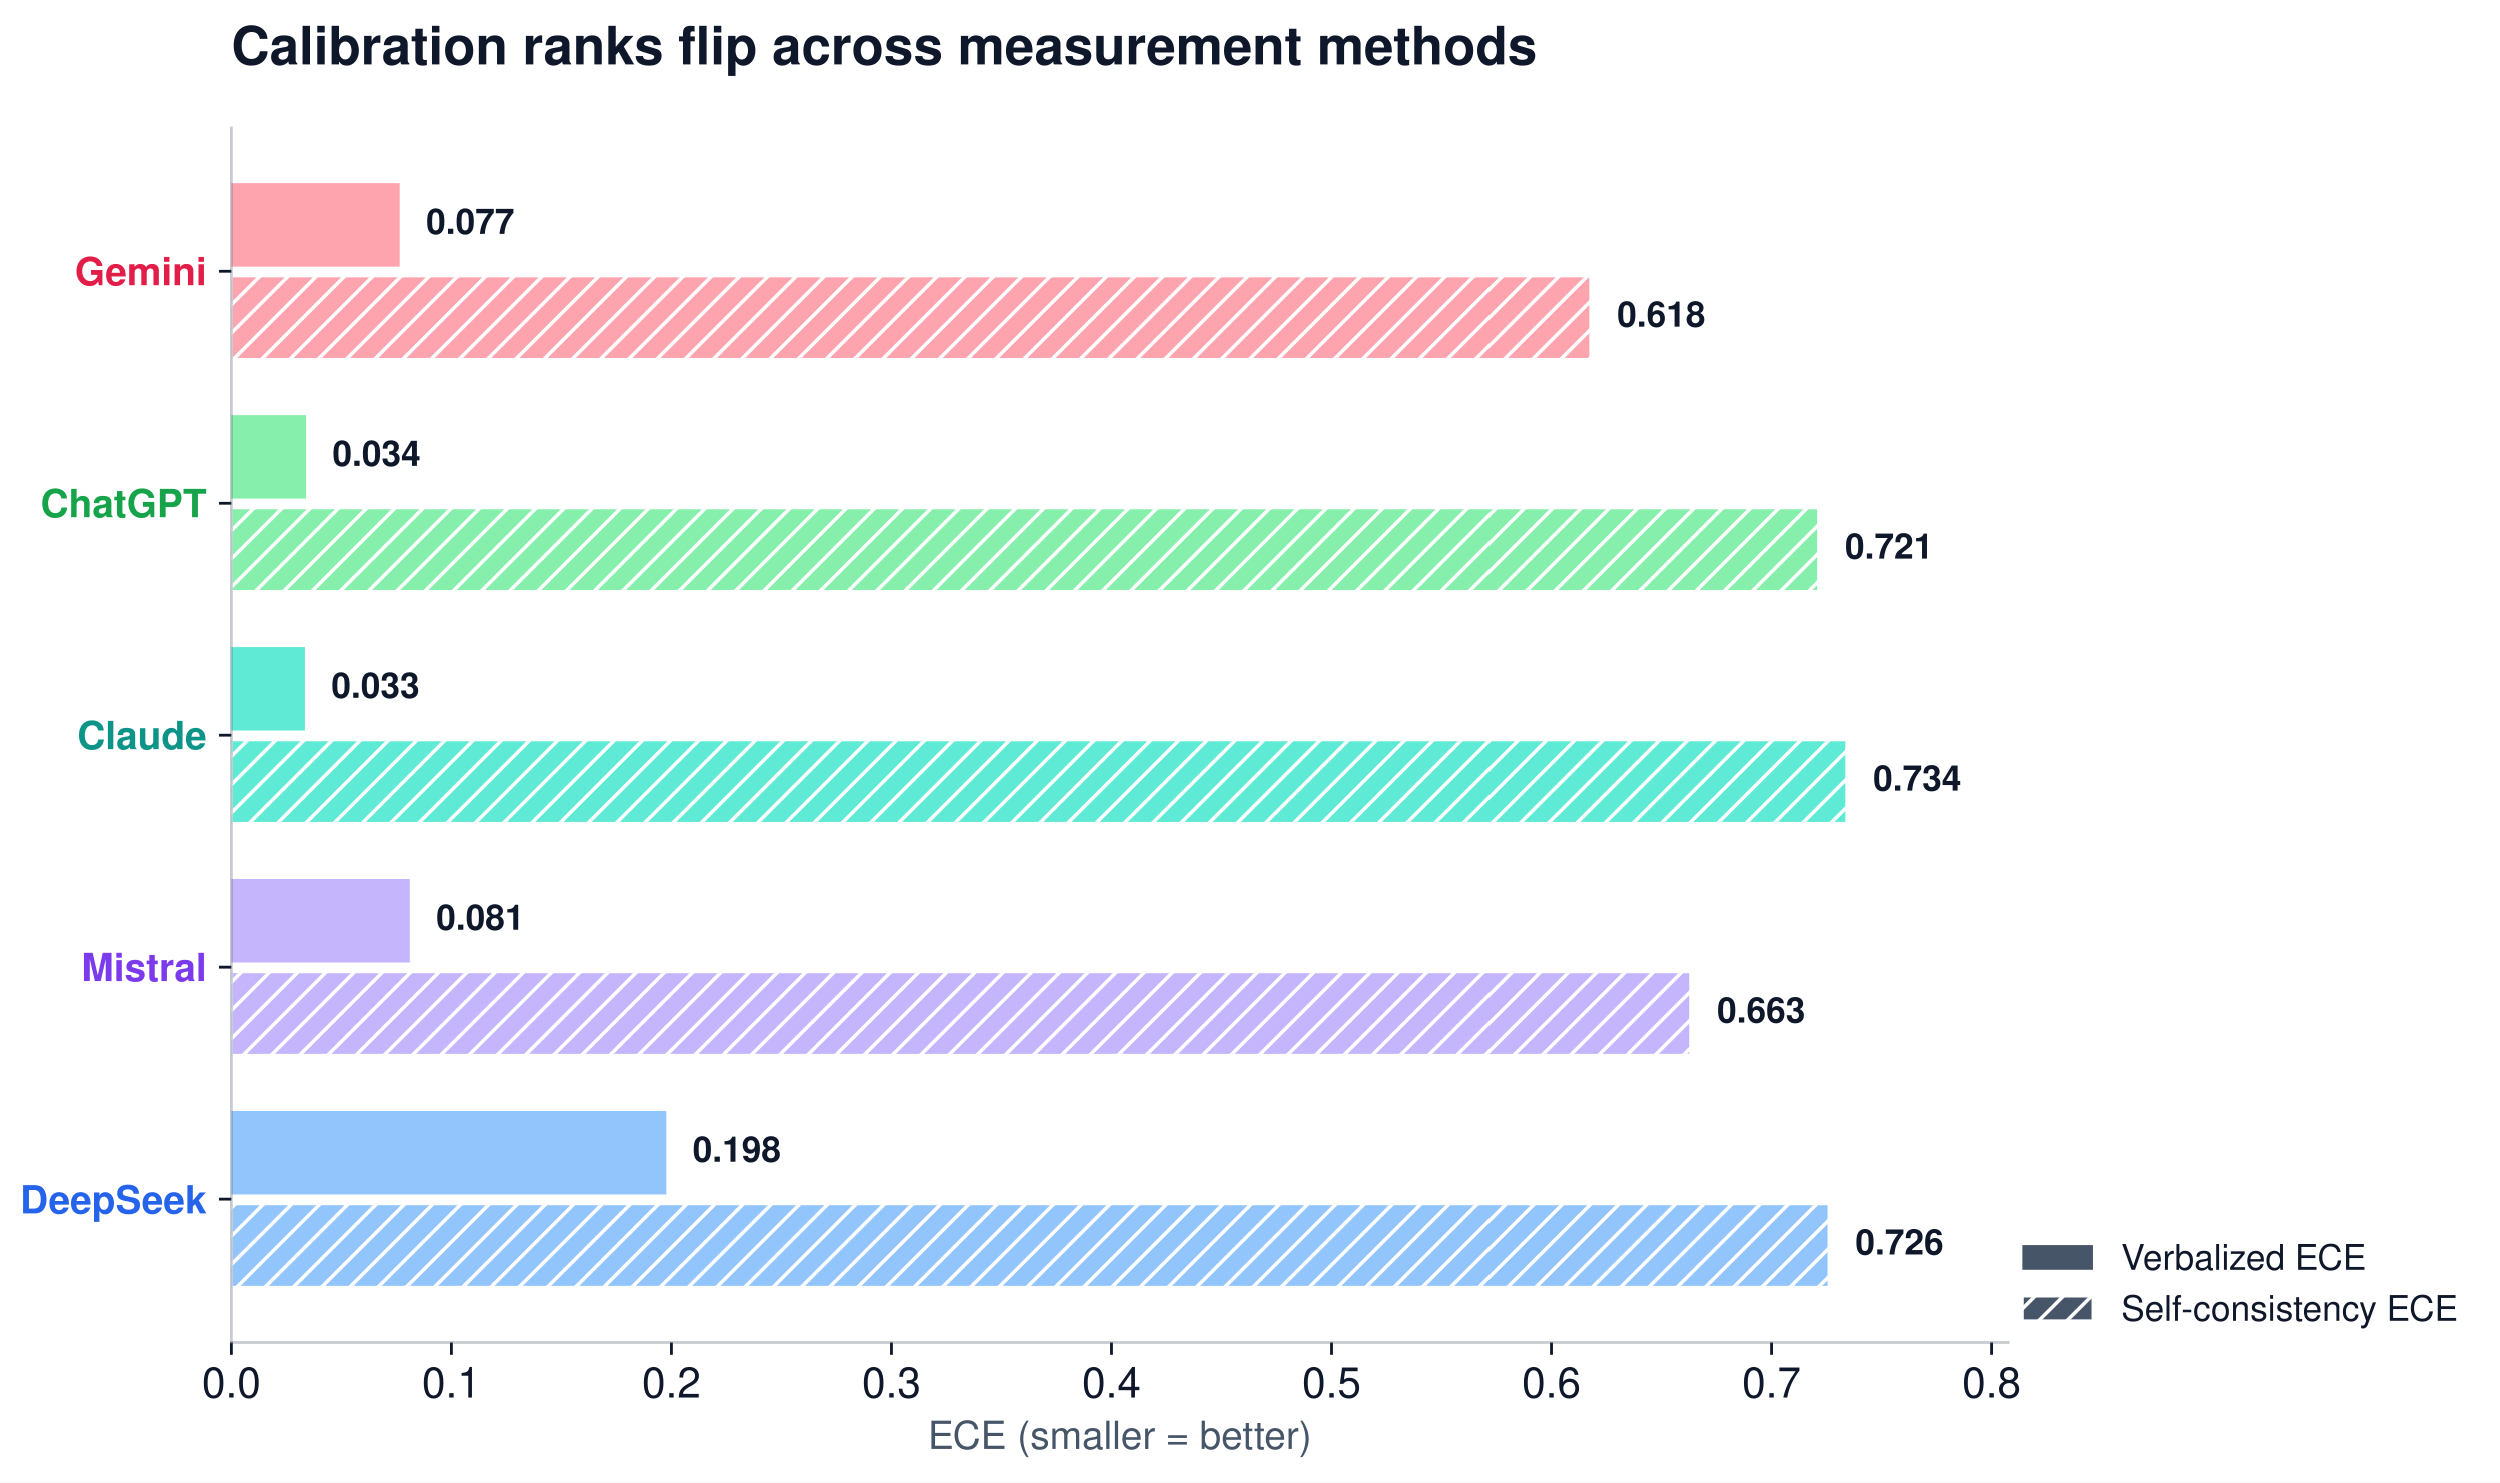
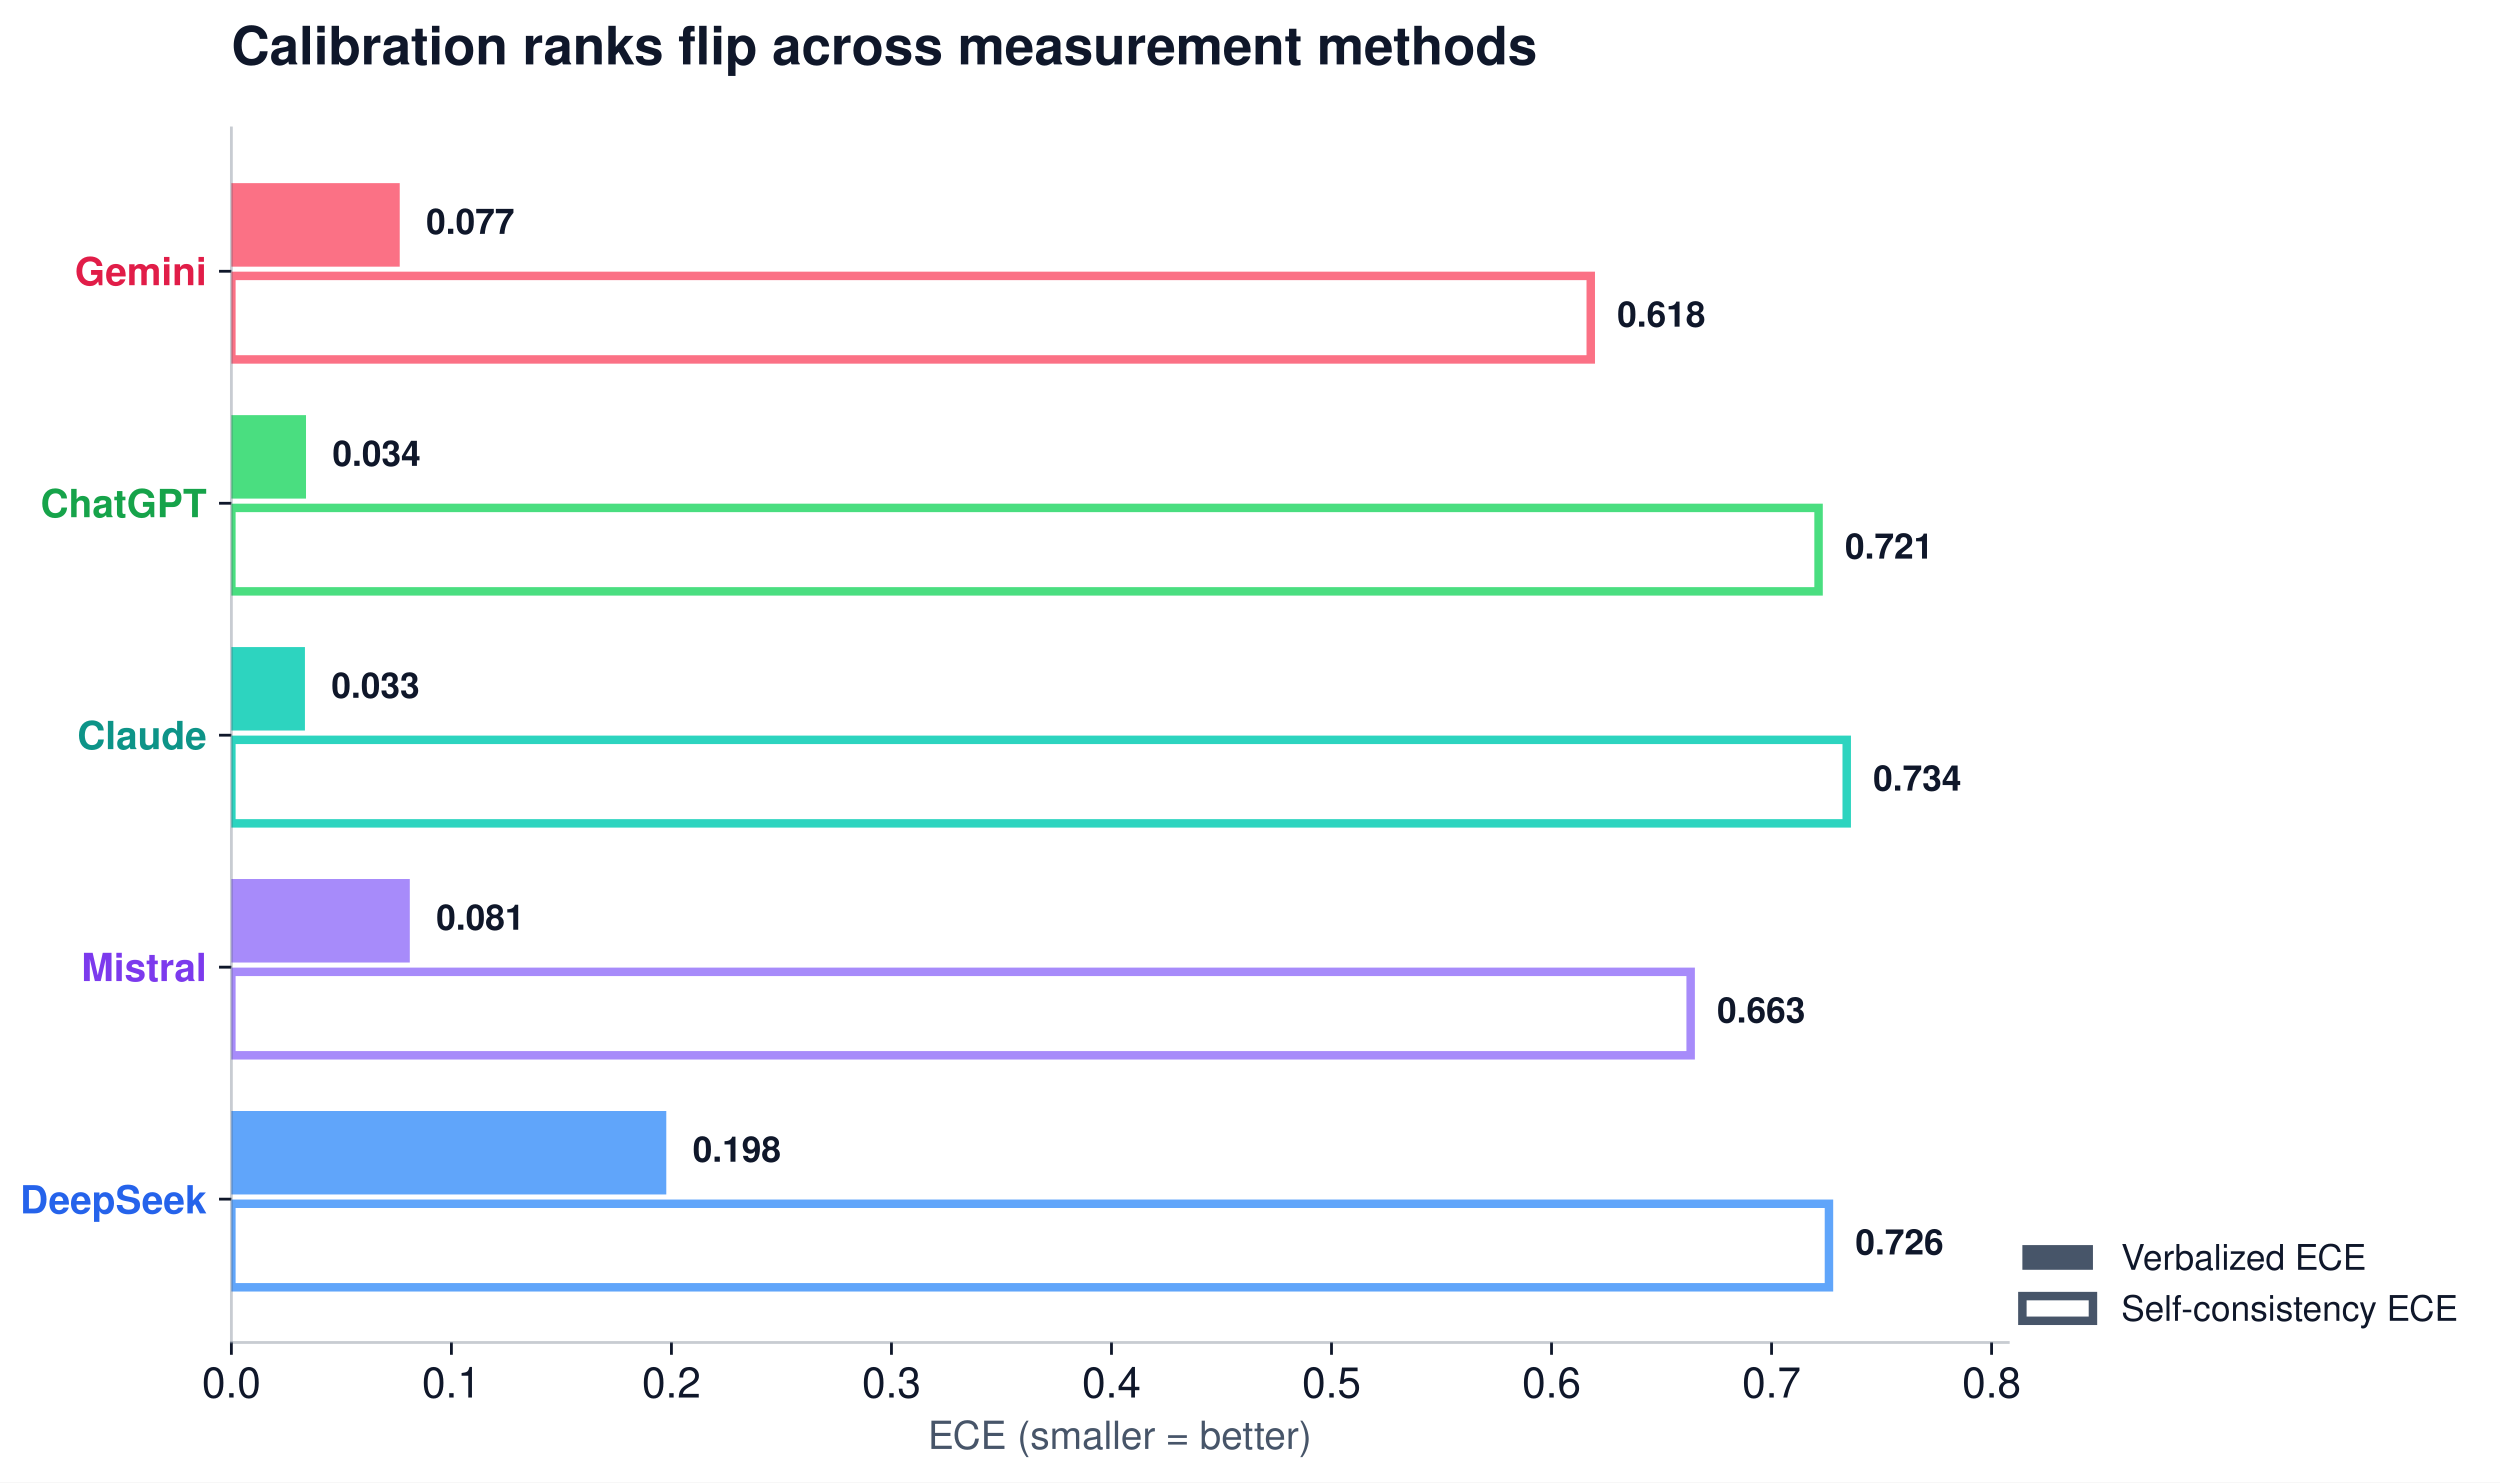
<svg xmlns="http://www.w3.org/2000/svg" xmlns:xlink="http://www.w3.org/1999/xlink" width="708.422pt" height="420.075pt" viewBox="0 0 708.422 420.075" version="1.1">
  <defs>
    <style type="text/css">*{stroke-linejoin: round; stroke-linecap: butt}</style>
  </defs>
  <g id="figure_1">
    <g id="patch_1">
      <path d="M 0 420.075  L 708.422 420.075  L 708.422 0  L 0 0  z " style="fill: #ffffff" />
    </g>
    <g id="axes_1">
      <g id="patch_2">
        <path d="M 65.567 380.416  L 569.077 380.416  L 569.077 36.253  L 65.567 36.253  z " style="fill: #ffffff" />
      </g>
      <g id="matplotlib.axis_1">
        <g id="xtick_1">
          <g id="line2d_1">
            <defs>
-               <path id="ma23cc824c0" d="M 0 0  L 0 3.5  " style="stroke: #0f172a; stroke-width: 0.8" />
+               <path id="m61a6edfb7b" d="M 0 0  L 0 3.5  " style="stroke: #0f172a; stroke-width: 0.8" />
            </defs>
            <g>
-               <use xlink:href="#ma23cc824c0" x="65.567" y="380.416" style="fill: #0f172a; stroke: #0f172a; stroke-width: 0.8" />
+               <use xlink:href="#m61a6edfb7b" x="65.567" y="380.416" style="fill: #0f172a; stroke: #0f172a; stroke-width: 0.8" />
            </g>
          </g>
          <g id="text_1">
            <text style="font-size: 12px; font-family: 'Helvetica', 'Arial', 'DejaVu Sans', sans-serif; text-anchor: middle; fill: #0f172a" x="65.567" y="396.024" transform="rotate(-0 65.56656 396.0238)">0.0</text>
          </g>
        </g>
        <g id="xtick_2">
          <g id="line2d_2">
            <g>
-               <use xlink:href="#ma23cc824c0" x="127.915" y="380.416" style="fill: #0f172a; stroke: #0f172a; stroke-width: 0.8" />
+               <use xlink:href="#m61a6edfb7b" x="127.915" y="380.416" style="fill: #0f172a; stroke: #0f172a; stroke-width: 0.8" />
            </g>
          </g>
          <g id="text_2">
            <text style="font-size: 12px; font-family: 'Helvetica', 'Arial', 'DejaVu Sans', sans-serif; text-anchor: middle; fill: #0f172a" x="127.915" y="396.024" transform="rotate(-0 127.9147 396.0238)">0.1</text>
          </g>
        </g>
        <g id="xtick_3">
          <g id="line2d_3">
            <g>
-               <use xlink:href="#ma23cc824c0" x="190.263" y="380.416" style="fill: #0f172a; stroke: #0f172a; stroke-width: 0.8" />
+               <use xlink:href="#m61a6edfb7b" x="190.263" y="380.416" style="fill: #0f172a; stroke: #0f172a; stroke-width: 0.8" />
            </g>
          </g>
          <g id="text_3">
            <text style="font-size: 12px; font-family: 'Helvetica', 'Arial', 'DejaVu Sans', sans-serif; text-anchor: middle; fill: #0f172a" x="190.263" y="396.024" transform="rotate(-0 190.2629 396.0238)">0.2</text>
          </g>
        </g>
        <g id="xtick_4">
          <g id="line2d_4">
            <g>
-               <use xlink:href="#ma23cc824c0" x="252.611" y="380.416" style="fill: #0f172a; stroke: #0f172a; stroke-width: 0.8" />
+               <use xlink:href="#m61a6edfb7b" x="252.611" y="380.416" style="fill: #0f172a; stroke: #0f172a; stroke-width: 0.8" />
            </g>
          </g>
          <g id="text_4">
            <text style="font-size: 12px; font-family: 'Helvetica', 'Arial', 'DejaVu Sans', sans-serif; text-anchor: middle; fill: #0f172a" x="252.611" y="396.024" transform="rotate(-0 252.6111 396.0238)">0.3</text>
          </g>
        </g>
        <g id="xtick_5">
          <g id="line2d_5">
            <g>
-               <use xlink:href="#ma23cc824c0" x="314.959" y="380.416" style="fill: #0f172a; stroke: #0f172a; stroke-width: 0.8" />
+               <use xlink:href="#m61a6edfb7b" x="314.959" y="380.416" style="fill: #0f172a; stroke: #0f172a; stroke-width: 0.8" />
            </g>
          </g>
          <g id="text_5">
            <text style="font-size: 12px; font-family: 'Helvetica', 'Arial', 'DejaVu Sans', sans-serif; text-anchor: middle; fill: #0f172a" x="314.959" y="396.024" transform="rotate(-0 314.9593 396.0238)">0.4</text>
          </g>
        </g>
        <g id="xtick_6">
          <g id="line2d_6">
            <g>
-               <use xlink:href="#ma23cc824c0" x="377.307" y="380.416" style="fill: #0f172a; stroke: #0f172a; stroke-width: 0.8" />
+               <use xlink:href="#m61a6edfb7b" x="377.307" y="380.416" style="fill: #0f172a; stroke: #0f172a; stroke-width: 0.8" />
            </g>
          </g>
          <g id="text_6">
            <text style="font-size: 12px; font-family: 'Helvetica', 'Arial', 'DejaVu Sans', sans-serif; text-anchor: middle; fill: #0f172a" x="377.307" y="396.024" transform="rotate(-0 377.3075 396.0238)">0.5</text>
          </g>
        </g>
        <g id="xtick_7">
          <g id="line2d_7">
            <g>
-               <use xlink:href="#ma23cc824c0" x="439.656" y="380.416" style="fill: #0f172a; stroke: #0f172a; stroke-width: 0.8" />
+               <use xlink:href="#m61a6edfb7b" x="439.656" y="380.416" style="fill: #0f172a; stroke: #0f172a; stroke-width: 0.8" />
            </g>
          </g>
          <g id="text_7">
            <text style="font-size: 12px; font-family: 'Helvetica', 'Arial', 'DejaVu Sans', sans-serif; text-anchor: middle; fill: #0f172a" x="439.656" y="396.024" transform="rotate(-0 439.6557 396.0238)">0.6</text>
          </g>
        </g>
        <g id="xtick_8">
          <g id="line2d_8">
            <g>
-               <use xlink:href="#ma23cc824c0" x="502.004" y="380.416" style="fill: #0f172a; stroke: #0f172a; stroke-width: 0.8" />
+               <use xlink:href="#m61a6edfb7b" x="502.004" y="380.416" style="fill: #0f172a; stroke: #0f172a; stroke-width: 0.8" />
            </g>
          </g>
          <g id="text_8">
            <text style="font-size: 12px; font-family: 'Helvetica', 'Arial', 'DejaVu Sans', sans-serif; text-anchor: middle; fill: #0f172a" x="502.004" y="396.024" transform="rotate(-0 502.0039 396.0238)">0.7</text>
          </g>
        </g>
        <g id="xtick_9">
          <g id="line2d_9">
            <g>
-               <use xlink:href="#ma23cc824c0" x="564.352" y="380.416" style="fill: #0f172a; stroke: #0f172a; stroke-width: 0.8" />
+               <use xlink:href="#m61a6edfb7b" x="564.352" y="380.416" style="fill: #0f172a; stroke: #0f172a; stroke-width: 0.8" />
            </g>
          </g>
          <g id="text_9">
            <text style="font-size: 12px; font-family: 'Helvetica', 'Arial', 'DejaVu Sans', sans-serif; text-anchor: middle; fill: #0f172a" x="564.352" y="396.024" transform="rotate(-0 564.352 396.0238)">0.8</text>
          </g>
        </g>
        <g id="text_10">
          <text style="font-size: 11px; font-family: 'Helvetica', 'Arial', 'DejaVu Sans', sans-serif; text-anchor: middle; fill: #475569" x="317.322" y="410.582" transform="rotate(-0 317.3216 410.5825)">ECE (smaller = better)</text>
        </g>
      </g>
      <g id="matplotlib.axis_2">
        <g id="ytick_1">
          <g id="line2d_10">
            <defs>
-               <path id="ma4f60633ba" d="M 0 0  L -3.5 0  " style="stroke: #0f172a; stroke-width: 0.8" />
+               <path id="m9d3c4bd590" d="M 0 0  L -3.5 0  " style="stroke: #0f172a; stroke-width: 0.8" />
            </defs>
            <g>
-               <use xlink:href="#ma4f60633ba" x="65.567" y="76.874" style="fill: #0f172a; stroke: #0f172a; stroke-width: 0.8" />
+               <use xlink:href="#m9d3c4bd590" x="65.567" y="76.874" style="fill: #0f172a; stroke: #0f172a; stroke-width: 0.8" />
            </g>
          </g>
          <g id="text_11">
            <text style="font-weight: 700; font-size: 11px; font-family: 'Helvetica', 'Arial', 'DejaVu Sans', sans-serif; text-anchor: end; fill: #e11d48" x="58.567" y="80.82" transform="rotate(-0 58.56656 80.81968)">Gemini</text>
          </g>
        </g>
        <g id="ytick_2">
          <g id="line2d_11">
            <g>
-               <use xlink:href="#ma4f60633ba" x="65.567" y="142.604" style="fill: #0f172a; stroke: #0f172a; stroke-width: 0.8" />
+               <use xlink:href="#m9d3c4bd590" x="65.567" y="142.604" style="fill: #0f172a; stroke: #0f172a; stroke-width: 0.8" />
            </g>
          </g>
          <g id="text_12">
            <text style="font-weight: 700; font-size: 11px; font-family: 'Helvetica', 'Arial', 'DejaVu Sans', sans-serif; text-anchor: end; fill: #16a34a" x="58.567" y="146.55" transform="rotate(-0 58.56656 146.5497)">ChatGPT</text>
          </g>
        </g>
        <g id="ytick_3">
          <g id="line2d_12">
            <g>
-               <use xlink:href="#ma4f60633ba" x="65.567" y="208.334" style="fill: #0f172a; stroke: #0f172a; stroke-width: 0.8" />
+               <use xlink:href="#m9d3c4bd590" x="65.567" y="208.334" style="fill: #0f172a; stroke: #0f172a; stroke-width: 0.8" />
            </g>
          </g>
          <g id="text_13">
            <text style="font-weight: 700; font-size: 11px; font-family: 'Helvetica', 'Arial', 'DejaVu Sans', sans-serif; text-anchor: end; fill: #0d9488" x="58.567" y="212.28" transform="rotate(-0 58.56656 212.2798)">Claude</text>
          </g>
        </g>
        <g id="ytick_4">
          <g id="line2d_13">
            <g>
-               <use xlink:href="#ma4f60633ba" x="65.567" y="274.064" style="fill: #0f172a; stroke: #0f172a; stroke-width: 0.8" />
+               <use xlink:href="#m9d3c4bd590" x="65.567" y="274.064" style="fill: #0f172a; stroke: #0f172a; stroke-width: 0.8" />
            </g>
          </g>
          <g id="text_14">
            <text style="font-weight: 700; font-size: 11px; font-family: 'Helvetica', 'Arial', 'DejaVu Sans', sans-serif; text-anchor: end; fill: #7c3aed" x="58.567" y="278.01" transform="rotate(-0 58.56656 278.0098)">Mistral</text>
          </g>
        </g>
        <g id="ytick_5">
          <g id="line2d_14">
            <g>
-               <use xlink:href="#ma4f60633ba" x="65.567" y="339.794" style="fill: #0f172a; stroke: #0f172a; stroke-width: 0.8" />
+               <use xlink:href="#m9d3c4bd590" x="65.567" y="339.794" style="fill: #0f172a; stroke: #0f172a; stroke-width: 0.8" />
            </g>
          </g>
          <g id="text_15">
            <text style="font-weight: 700; font-size: 11px; font-family: 'Helvetica', 'Arial', 'DejaVu Sans', sans-serif; text-anchor: end; fill: #2563eb" x="58.567" y="343.847" transform="rotate(-0 58.56656 343.8473)">DeepSeek</text>
          </g>
        </g>
      </g>
      <g id="patch_3">
-         <path d="M 65.567 51.897  L 113.27 51.897  L 113.27 75.56  L 65.567 75.56  z " clip-path="url(#p650e3ab95d)" style="fill: #fda4af" />
+         <path d="M 65.567 51.897  L 113.27 51.897  L 113.27 75.56  L 65.567 75.56  z " clip-path="url(#pe9db43dad3)" style="fill: #fb7185" />
      </g>
      <g id="patch_4">
-         <path d="M 65.567 78.189  L 450.77 78.189  L 450.77 101.852  L 65.567 101.852  z " clip-path="url(#p650e3ab95d)" style="fill: url(#heeebca9841); stroke: #ffffff; stroke-width: 0.8; stroke-linejoin: miter" />
+         <path d="M 65.567 78.189  L 450.77 78.189  L 450.77 101.852  L 65.567 101.852  z " clip-path="url(#pe9db43dad3)" style="fill: #ffffff; stroke: #fb7185; stroke-width: 2.4; stroke-linejoin: miter" />
      </g>
      <g id="patch_5">
-         <path d="M 65.567 117.627  L 86.714 117.627  L 86.714 141.29  L 65.567 141.29  z " clip-path="url(#p650e3ab95d)" style="fill: #86efac" />
+         <path d="M 65.567 117.627  L 86.714 117.627  L 86.714 141.29  L 65.567 141.29  z " clip-path="url(#pe9db43dad3)" style="fill: #4ade80" />
      </g>
      <g id="patch_6">
-         <path d="M 65.567 143.919  L 515.325 143.919  L 515.325 167.582  L 65.567 167.582  z " clip-path="url(#p650e3ab95d)" style="fill: url(#hcd3e8c5cbb); stroke: #ffffff; stroke-width: 0.8; stroke-linejoin: miter" />
+         <path d="M 65.567 143.919  L 515.325 143.919  L 515.325 167.582  L 65.567 167.582  z " clip-path="url(#pe9db43dad3)" style="fill: #ffffff; stroke: #4ade80; stroke-width: 2.4; stroke-linejoin: miter" />
      </g>
      <g id="patch_7">
-         <path d="M 65.567 183.357  L 86.41 183.357  L 86.41 207.02  L 65.567 207.02  z " clip-path="url(#p650e3ab95d)" style="fill: #5eead4" />
+         <path d="M 65.567 183.357  L 86.41 183.357  L 86.41 207.02  L 65.567 207.02  z " clip-path="url(#pe9db43dad3)" style="fill: #2dd4bf" />
      </g>
      <g id="patch_8">
-         <path d="M 65.567 209.649  L 523.303 209.649  L 523.303 233.312  L 65.567 233.312  z " clip-path="url(#p650e3ab95d)" style="fill: url(#h4a89d76d38); stroke: #ffffff; stroke-width: 0.8; stroke-linejoin: miter" />
+         <path d="M 65.567 209.649  L 523.303 209.649  L 523.303 233.312  L 65.567 233.312  z " clip-path="url(#pe9db43dad3)" style="fill: #ffffff; stroke: #2dd4bf; stroke-width: 2.4; stroke-linejoin: miter" />
      </g>
      <g id="patch_9">
-         <path d="M 65.567 249.087  L 116.126 249.087  L 116.126 272.75  L 65.567 272.75  z " clip-path="url(#p650e3ab95d)" style="fill: #c4b5fd" />
+         <path d="M 65.567 249.087  L 116.126 249.087  L 116.126 272.75  L 65.567 272.75  z " clip-path="url(#pe9db43dad3)" style="fill: #a78bfa" />
      </g>
      <g id="patch_10">
-         <path d="M 65.567 275.379  L 479.078 275.379  L 479.078 299.042  L 65.567 299.042  z " clip-path="url(#p650e3ab95d)" style="fill: url(#hb29d296a60); stroke: #ffffff; stroke-width: 0.8; stroke-linejoin: miter" />
+         <path d="M 65.567 275.379  L 479.078 275.379  L 479.078 299.042  L 65.567 299.042  z " clip-path="url(#pe9db43dad3)" style="fill: #ffffff; stroke: #a78bfa; stroke-width: 2.4; stroke-linejoin: miter" />
      </g>
      <g id="patch_11">
-         <path d="M 65.567 314.817  L 188.804 314.817  L 188.804 338.48  L 65.567 338.48  z " clip-path="url(#p650e3ab95d)" style="fill: #93c5fd" />
+         <path d="M 65.567 314.817  L 188.804 314.817  L 188.804 338.48  L 65.567 338.48  z " clip-path="url(#pe9db43dad3)" style="fill: #60a5fa" />
      </g>
      <g id="patch_12">
-         <path d="M 65.567 341.109  L 518.269 341.109  L 518.269 364.772  L 65.567 364.772  z " clip-path="url(#p650e3ab95d)" style="fill: url(#hf9e31df268); stroke: #ffffff; stroke-width: 0.8; stroke-linejoin: miter" />
+         <path d="M 65.567 341.109  L 518.269 341.109  L 518.269 364.772  L 65.567 364.772  z " clip-path="url(#pe9db43dad3)" style="fill: #ffffff; stroke: #60a5fa; stroke-width: 2.4; stroke-linejoin: miter" />
      </g>
      <g id="patch_13">
        <path d="M 65.567 380.416  L 65.567 36.253  " style="fill: none; opacity: 0.3; stroke: #475569; stroke-width: 0.8; stroke-linejoin: miter; stroke-linecap: square" />
      </g>
      <g id="patch_14">
        <path d="M 65.567 380.416  L 569.077 380.416  " style="fill: none; opacity: 0.3; stroke: #475569; stroke-width: 0.8; stroke-linejoin: miter; stroke-linecap: square" />
      </g>
      <g id="text_16">
        <text style="font-weight: 700; font-size: 10px; font-family: 'Helvetica', 'Arial', 'DejaVu Sans', sans-serif; text-anchor: start; fill: #0f172a" x="120.751" y="66.273" transform="rotate(-0 120.7514 66.27281)">0.077</text>
      </g>
      <g id="text_17">
        <text style="font-weight: 700; font-size: 10px; font-family: 'Helvetica', 'Arial', 'DejaVu Sans', sans-serif; text-anchor: start; fill: #0f172a" x="458.252" y="92.565" transform="rotate(-0 458.2517 92.56483)">0.618</text>
      </g>
      <g id="text_18">
        <text style="font-weight: 700; font-size: 10px; font-family: 'Helvetica', 'Arial', 'DejaVu Sans', sans-serif; text-anchor: start; fill: #0f172a" x="94.196" y="132.003" transform="rotate(-0 94.19568 132.0029)">0.034</text>
      </g>
      <g id="text_19">
        <text style="font-weight: 700; font-size: 10px; font-family: 'Helvetica', 'Arial', 'DejaVu Sans', sans-serif; text-anchor: start; fill: #0f172a" x="522.807" y="158.295" transform="rotate(-0 522.8072 158.2949)">0.721</text>
      </g>
      <g id="text_20">
        <text style="font-weight: 700; font-size: 10px; font-family: 'Helvetica', 'Arial', 'DejaVu Sans', sans-serif; text-anchor: start; fill: #0f172a" x="93.892" y="197.733" transform="rotate(-0 93.89184 197.7329)">0.033</text>
      </g>
      <g id="text_21">
        <text style="font-weight: 700; font-size: 10px; font-family: 'Helvetica', 'Arial', 'DejaVu Sans', sans-serif; text-anchor: start; fill: #0f172a" x="530.785" y="224.025" transform="rotate(-0 530.7847 224.0249)">0.734</text>
      </g>
      <g id="text_22">
        <text style="font-weight: 700; font-size: 10px; font-family: 'Helvetica', 'Arial', 'DejaVu Sans', sans-serif; text-anchor: start; fill: #0f172a" x="123.607" y="263.463" transform="rotate(-0 123.6075 263.4629)">0.081</text>
      </g>
      <g id="text_23">
        <text style="font-weight: 700; font-size: 10px; font-family: 'Helvetica', 'Arial', 'DejaVu Sans', sans-serif; text-anchor: start; fill: #0f172a" x="486.56" y="289.755" transform="rotate(-0 486.5601 289.755)">0.663</text>
      </g>
      <g id="text_24">
        <text style="font-weight: 700; font-size: 10px; font-family: 'Helvetica', 'Arial', 'DejaVu Sans', sans-serif; text-anchor: start; fill: #0f172a" x="196.286" y="329.193" transform="rotate(-0 196.2863 329.193)">0.198</text>
      </g>
      <g id="text_25">
        <text style="font-weight: 700; font-size: 10px; font-family: 'Helvetica', 'Arial', 'DejaVu Sans', sans-serif; text-anchor: start; fill: #0f172a" x="525.75" y="355.485" transform="rotate(-0 525.7504 355.485)">0.726</text>
      </g>
      <g id="text_26">
        <text style="font-weight: 700; font-size: 15px; font-family: 'Helvetica', 'Arial', 'DejaVu Sans', sans-serif; text-anchor: start; fill: #0f172a" x="65.567" y="18.253" transform="rotate(-0 65.56656 18.25313)">Calibration ranks flip across measurement methods</text>
      </g>
      <g id="legend_1">
        <g id="patch_15">
          <path d="M 573.077 359.819  L 593.077 359.819  L 593.077 352.819  L 573.077 352.819  z " style="fill: #475569" />
        </g>
        <g id="text_27">
          <text style="font-size: 10px; font-family: 'Helvetica', 'Arial', 'DejaVu Sans', sans-serif; text-anchor: start; fill: #0f172a" x="601.077" y="359.819" transform="rotate(-0 601.0766 359.8188)">Verbalized ECE</text>
        </g>
        <g id="patch_16">
-           <path d="M 573.077 374.272  L 593.077 374.272  L 593.077 367.272  L 573.077 367.272  z " style="fill: url(#h1caa05d7b5); stroke: #ffffff; stroke-width: 0.8; stroke-linejoin: miter" />
+           <path d="M 573.077 374.272  L 593.077 374.272  L 593.077 367.272  L 573.077 367.272  z " style="fill: #ffffff; stroke: #475569; stroke-width: 2.4; stroke-linejoin: miter" />
        </g>
        <g id="text_28">
          <text style="font-size: 10px; font-family: 'Helvetica', 'Arial', 'DejaVu Sans', sans-serif; text-anchor: start; fill: #0f172a" x="601.077" y="374.272" transform="rotate(-0 601.0766 374.2719)">Self-consistency ECE</text>
        </g>
      </g>
    </g>
  </g>
  <defs>
-     <clipPath id="p650e3ab95d">
+     <clipPath id="pe9db43dad3">
      <rect x="65.567" y="36.253" width="503.51" height="344.163" />
    </clipPath>
  </defs>
-   <defs>
-     <pattern id="heeebca9841" patternUnits="userSpaceOnUse" x="0" y="0" width="72" height="72">
-       <rect x="0" y="0" width="73" height="73" fill="#fda4af" />
-       <path d="M -36 36  L 36 -36  M -32 40  L 40 -32  M -28 44  L 44 -28  M -24 48  L 48 -24  M -20 52  L 52 -20  M -16 56  L 56 -16  M -12 60  L 60 -12  M -8 64  L 64 -8  M -4 68  L 68 -4  M 0 72  L 72 0  M 4 76  L 76 4  M 8 80  L 80 8  M 12 84  L 84 12  M 16 88  L 88 16  M 20 92  L 92 20  M 24 96  L 96 24  M 28 100  L 100 28  M 32 104  L 104 32  M 36 108  L 108 36  " style="fill: #ffffff; stroke: #ffffff; stroke-width: 1.0; stroke-linecap: butt; stroke-linejoin: miter" />
-     </pattern>
-     <pattern id="hcd3e8c5cbb" patternUnits="userSpaceOnUse" x="0" y="0" width="72" height="72">
-       <rect x="0" y="0" width="73" height="73" fill="#86efac" />
-       <path d="M -36 36  L 36 -36  M -32 40  L 40 -32  M -28 44  L 44 -28  M -24 48  L 48 -24  M -20 52  L 52 -20  M -16 56  L 56 -16  M -12 60  L 60 -12  M -8 64  L 64 -8  M -4 68  L 68 -4  M 0 72  L 72 0  M 4 76  L 76 4  M 8 80  L 80 8  M 12 84  L 84 12  M 16 88  L 88 16  M 20 92  L 92 20  M 24 96  L 96 24  M 28 100  L 100 28  M 32 104  L 104 32  M 36 108  L 108 36  " style="fill: #ffffff; stroke: #ffffff; stroke-width: 1.0; stroke-linecap: butt; stroke-linejoin: miter" />
-     </pattern>
-     <pattern id="h4a89d76d38" patternUnits="userSpaceOnUse" x="0" y="0" width="72" height="72">
-       <rect x="0" y="0" width="73" height="73" fill="#5eead4" />
-       <path d="M -36 36  L 36 -36  M -32 40  L 40 -32  M -28 44  L 44 -28  M -24 48  L 48 -24  M -20 52  L 52 -20  M -16 56  L 56 -16  M -12 60  L 60 -12  M -8 64  L 64 -8  M -4 68  L 68 -4  M 0 72  L 72 0  M 4 76  L 76 4  M 8 80  L 80 8  M 12 84  L 84 12  M 16 88  L 88 16  M 20 92  L 92 20  M 24 96  L 96 24  M 28 100  L 100 28  M 32 104  L 104 32  M 36 108  L 108 36  " style="fill: #ffffff; stroke: #ffffff; stroke-width: 1.0; stroke-linecap: butt; stroke-linejoin: miter" />
-     </pattern>
-     <pattern id="hb29d296a60" patternUnits="userSpaceOnUse" x="0" y="0" width="72" height="72">
-       <rect x="0" y="0" width="73" height="73" fill="#c4b5fd" />
-       <path d="M -36 36  L 36 -36  M -32 40  L 40 -32  M -28 44  L 44 -28  M -24 48  L 48 -24  M -20 52  L 52 -20  M -16 56  L 56 -16  M -12 60  L 60 -12  M -8 64  L 64 -8  M -4 68  L 68 -4  M 0 72  L 72 0  M 4 76  L 76 4  M 8 80  L 80 8  M 12 84  L 84 12  M 16 88  L 88 16  M 20 92  L 92 20  M 24 96  L 96 24  M 28 100  L 100 28  M 32 104  L 104 32  M 36 108  L 108 36  " style="fill: #ffffff; stroke: #ffffff; stroke-width: 1.0; stroke-linecap: butt; stroke-linejoin: miter" />
-     </pattern>
-     <pattern id="hf9e31df268" patternUnits="userSpaceOnUse" x="0" y="0" width="72" height="72">
-       <rect x="0" y="0" width="73" height="73" fill="#93c5fd" />
-       <path d="M -36 36  L 36 -36  M -32 40  L 40 -32  M -28 44  L 44 -28  M -24 48  L 48 -24  M -20 52  L 52 -20  M -16 56  L 56 -16  M -12 60  L 60 -12  M -8 64  L 64 -8  M -4 68  L 68 -4  M 0 72  L 72 0  M 4 76  L 76 4  M 8 80  L 80 8  M 12 84  L 84 12  M 16 88  L 88 16  M 20 92  L 92 20  M 24 96  L 96 24  M 28 100  L 100 28  M 32 104  L 104 32  M 36 108  L 108 36  " style="fill: #ffffff; stroke: #ffffff; stroke-width: 1.0; stroke-linecap: butt; stroke-linejoin: miter" />
-     </pattern>
-     <pattern id="h1caa05d7b5" patternUnits="userSpaceOnUse" x="0" y="0" width="72" height="72">
-       <rect x="0" y="0" width="73" height="73" fill="#475569" />
-       <path d="M -36 36  L 36 -36  M -32 40  L 40 -32  M -28 44  L 44 -28  M -24 48  L 48 -24  M -20 52  L 52 -20  M -16 56  L 56 -16  M -12 60  L 60 -12  M -8 64  L 64 -8  M -4 68  L 68 -4  M 0 72  L 72 0  M 4 76  L 76 4  M 8 80  L 80 8  M 12 84  L 84 12  M 16 88  L 88 16  M 20 92  L 92 20  M 24 96  L 96 24  M 28 100  L 100 28  M 32 104  L 104 32  M 36 108  L 108 36  " style="fill: #ffffff; stroke: #ffffff; stroke-width: 1.0; stroke-linecap: butt; stroke-linejoin: miter" />
-     </pattern>
-   </defs>
</svg>
